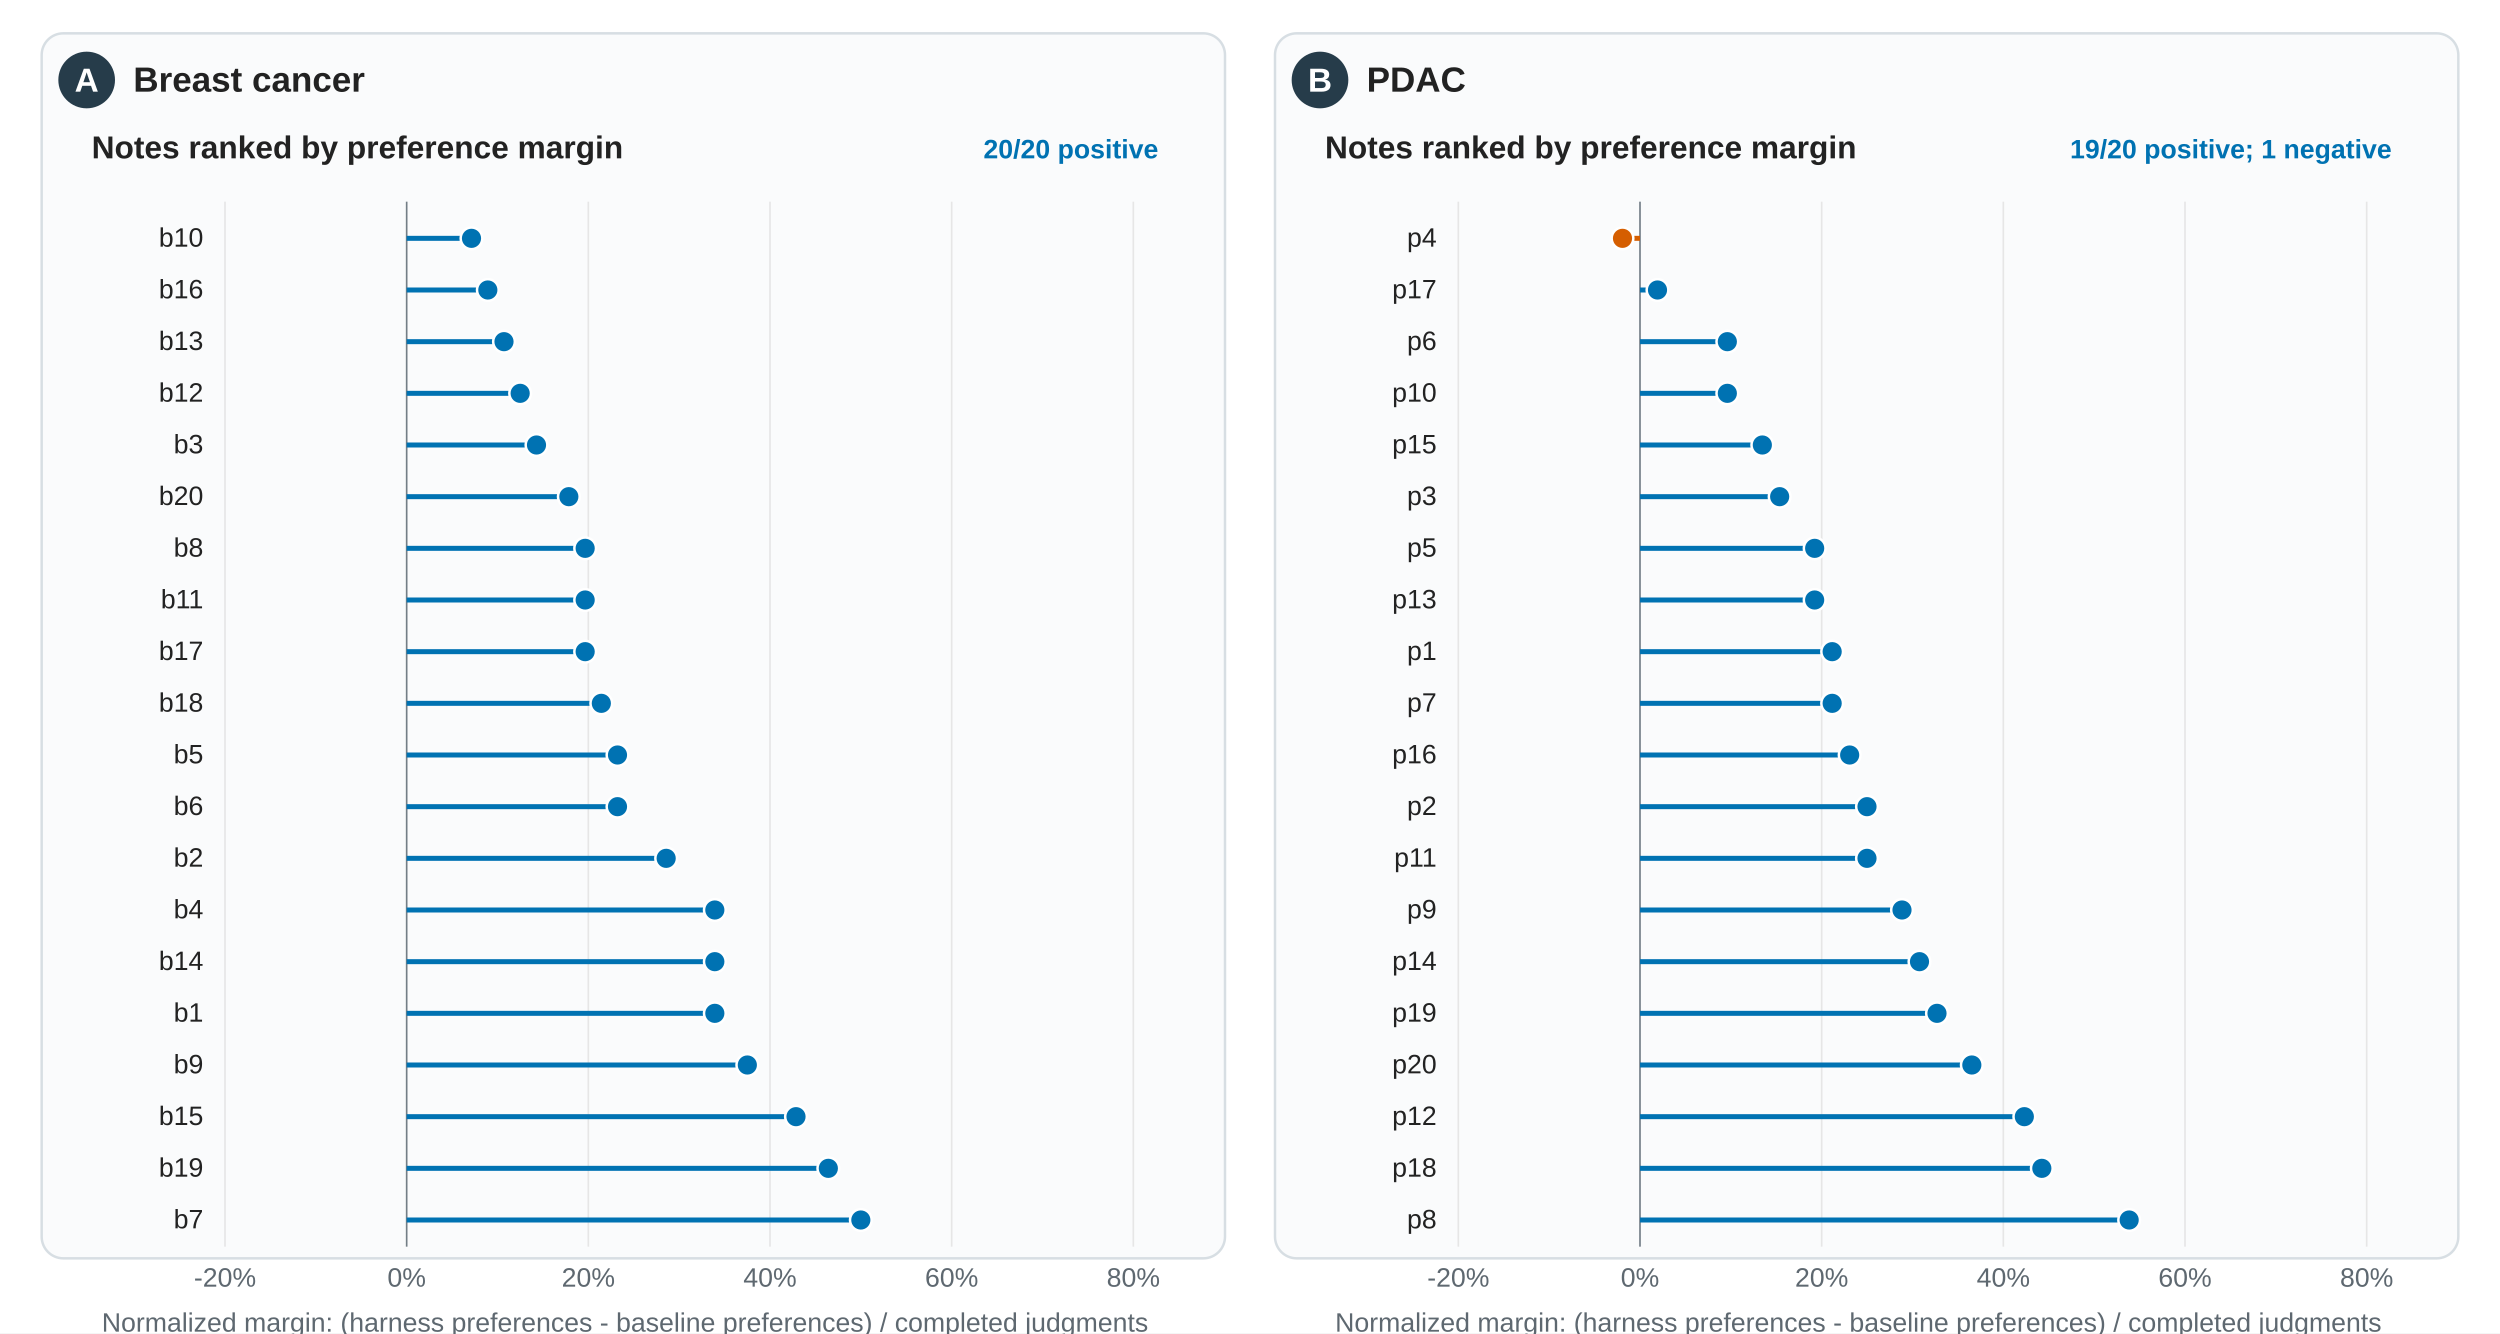
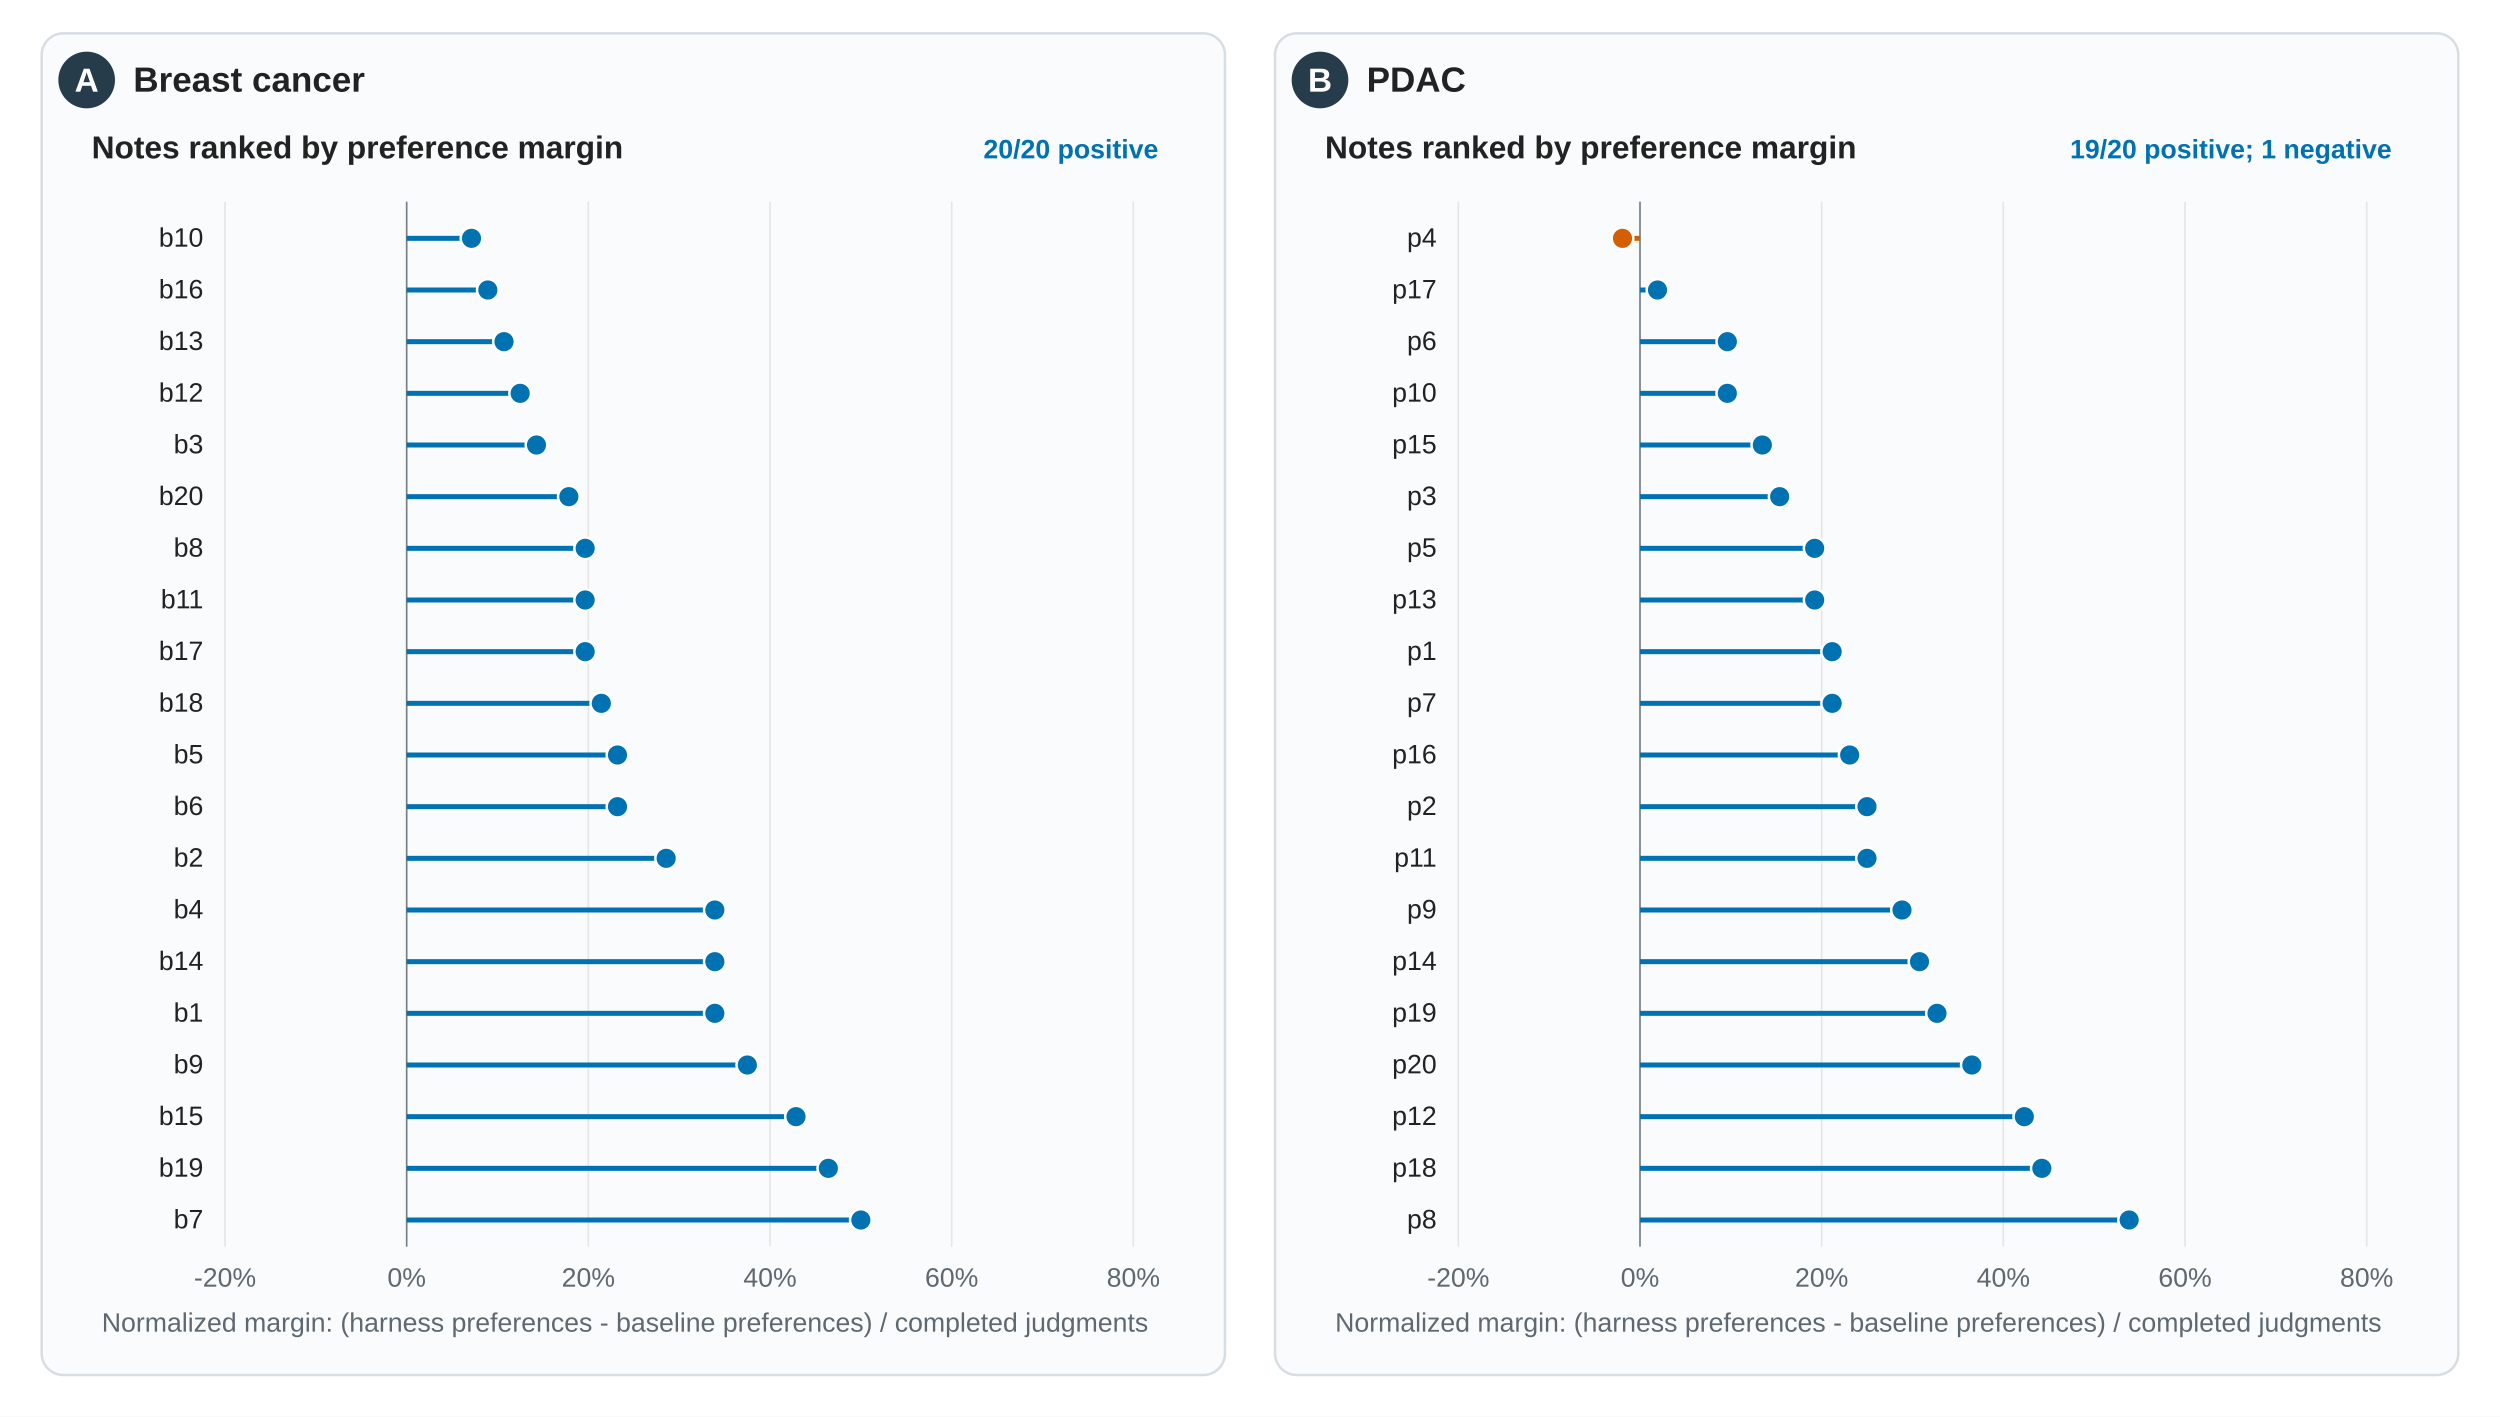
- <svg xmlns="http://www.w3.org/2000/svg" width="1500" height="800" viewBox="0 0 1500 800">
+ <svg xmlns="http://www.w3.org/2000/svg" width="1500" height="850" viewBox="0 0 1500 850">
  <rect width="100%" height="100%" fill="white" />
  <defs>
    <marker id="arrow" viewBox="0 0 10 10" refX="9" refY="5" markerWidth="7" markerHeight="7" orient="auto-start-reverse">
      <path d="M0 0 L10 5 L0 10 z" fill="#65737E" />
    </marker>
    <marker id="arrow-blue" viewBox="0 0 10 10" refX="9" refY="5" markerWidth="7" markerHeight="7" orient="auto-start-reverse">
      <path d="M0 0 L10 5 L0 10 z" fill="#0072B2" />
    </marker>
    <marker id="arrow-purple" viewBox="0 0 10 10" refX="9" refY="5" markerWidth="7" markerHeight="7" orient="auto-start-reverse">
      <path d="M0 0 L10 5 L0 10 z" fill="#7A5FA8" />
    </marker>
    <marker id="arrow-green" viewBox="0 0 10 10" refX="9" refY="5" markerWidth="7" markerHeight="7" orient="auto-start-reverse">
      <path d="M0 0 L10 5 L0 10 z" fill="#009E73" />
    </marker>
    <marker id="arrow-orange" viewBox="0 0 10 10" refX="9" refY="5" markerWidth="7" markerHeight="7" orient="auto-start-reverse">
      <path d="M0 0 L10 5 L0 10 z" fill="#D55E00" />
    </marker>
  </defs>
  <g font-family="Arial, Helvetica, sans-serif" fill="#222222">
-     <rect x="25.0" y="20.0" width="710.0" height="735.0" rx="13" fill="#FAFBFC" stroke="#D7DEE3" stroke-width="1.5" />
+     <rect x="25.0" y="20.0" width="710.0" height="805.0" rx="13" fill="#FAFBFC" stroke="#D7DEE3" stroke-width="1.5" />
    <circle cx="52.0" cy="48.0" r="17" fill="#263C4A" />
    <text x="52.0" y="55.0" text-anchor="middle" font-size="20" font-weight="700" fill="white">A</text>
    <text x="80.0" y="55.0" text-anchor="start" font-size="21" font-weight="700" fill="#222222">Breast cancer</text>
-     <rect x="765.0" y="20.0" width="710.0" height="735.0" rx="13" fill="#FAFBFC" stroke="#D7DEE3" stroke-width="1.5" />
+     <rect x="765.0" y="20.0" width="710.0" height="805.0" rx="13" fill="#FAFBFC" stroke="#D7DEE3" stroke-width="1.5" />
    <circle cx="792.0" cy="48.0" r="17" fill="#263C4A" />
    <text x="792.0" y="55.0" text-anchor="middle" font-size="20" font-weight="700" fill="white">B</text>
    <text x="820.0" y="55.0" text-anchor="start" font-size="21" font-weight="700" fill="#222222">PDAC</text>
    <text x="55.0" y="95.0" text-anchor="start" font-size="19" font-weight="700" fill="#222222">Notes ranked by preference margin</text>
    <text x="695.0" y="95.0" text-anchor="end" font-size="16" font-weight="700" fill="#0072B2">20/20 positive</text>
    <line x1="135.0" y1="121" x2="135.0" y2="748" stroke="#E6E6E6" />
    <text x="135.0" y="772.0" text-anchor="middle" font-size="16" font-weight="400" fill="#5E6870">-20%</text>
    <line x1="244.0" y1="121" x2="244.0" y2="748" stroke="#737E86" />
    <text x="244.0" y="772.0" text-anchor="middle" font-size="16" font-weight="400" fill="#5E6870">0%</text>
    <line x1="353.0" y1="121" x2="353.0" y2="748" stroke="#E6E6E6" />
    <text x="353.0" y="772.0" text-anchor="middle" font-size="16" font-weight="400" fill="#5E6870">20%</text>
    <line x1="462.0" y1="121" x2="462.0" y2="748" stroke="#E6E6E6" />
    <text x="462.0" y="772.0" text-anchor="middle" font-size="16" font-weight="400" fill="#5E6870">40%</text>
    <line x1="571.0" y1="121" x2="571.0" y2="748" stroke="#E6E6E6" />
    <text x="571.0" y="772.0" text-anchor="middle" font-size="16" font-weight="400" fill="#5E6870">60%</text>
    <line x1="680.0" y1="121" x2="680.0" y2="748" stroke="#E6E6E6" />
    <text x="680.0" y="772.0" text-anchor="middle" font-size="16" font-weight="400" fill="#5E6870">80%</text>
    <text x="122.0" y="148.0" text-anchor="end" font-size="16" font-weight="400" fill="#222222">b10</text>
    <line x1="244.0" y1="143" x2="282.9" y2="143" stroke="#0072B2" stroke-width="3" />
    <circle cx="282.9" cy="143" r="6.5" fill="#0072B2" stroke="white" stroke-width="1.5" />
    <text x="122.0" y="179.0" text-anchor="end" font-size="16" font-weight="400" fill="#222222">b16</text>
    <line x1="244.0" y1="174" x2="292.7" y2="174" stroke="#0072B2" stroke-width="3" />
    <circle cx="292.7" cy="174" r="6.5" fill="#0072B2" stroke="white" stroke-width="1.5" />
    <text x="122.0" y="210.0" text-anchor="end" font-size="16" font-weight="400" fill="#222222">b13</text>
    <line x1="244.0" y1="205" x2="302.4" y2="205" stroke="#0072B2" stroke-width="3" />
    <circle cx="302.4" cy="205" r="6.5" fill="#0072B2" stroke="white" stroke-width="1.5" />
    <text x="122.0" y="241.0" text-anchor="end" font-size="16" font-weight="400" fill="#222222">b12</text>
    <line x1="244.0" y1="236" x2="312.1" y2="236" stroke="#0072B2" stroke-width="3" />
    <circle cx="312.1" cy="236" r="6.5" fill="#0072B2" stroke="white" stroke-width="1.5" />
    <text x="122.0" y="272.0" text-anchor="end" font-size="16" font-weight="400" fill="#222222">b3</text>
    <line x1="244.0" y1="267" x2="321.9" y2="267" stroke="#0072B2" stroke-width="3" />
    <circle cx="321.9" cy="267" r="6.5" fill="#0072B2" stroke="white" stroke-width="1.5" />
    <text x="122.0" y="303.0" text-anchor="end" font-size="16" font-weight="400" fill="#222222">b20</text>
    <line x1="244.0" y1="298" x2="341.3" y2="298" stroke="#0072B2" stroke-width="3" />
    <circle cx="341.3" cy="298" r="6.5" fill="#0072B2" stroke="white" stroke-width="1.5" />
    <text x="122.0" y="334.0" text-anchor="end" font-size="16" font-weight="400" fill="#222222">b8</text>
    <line x1="244.0" y1="329" x2="351.1" y2="329" stroke="#0072B2" stroke-width="3" />
    <circle cx="351.1" cy="329" r="6.5" fill="#0072B2" stroke="white" stroke-width="1.5" />
    <text x="122.0" y="365.0" text-anchor="end" font-size="16" font-weight="400" fill="#222222">b11</text>
    <line x1="244.0" y1="360" x2="351.1" y2="360" stroke="#0072B2" stroke-width="3" />
    <circle cx="351.1" cy="360" r="6.5" fill="#0072B2" stroke="white" stroke-width="1.5" />
    <text x="122.0" y="396.0" text-anchor="end" font-size="16" font-weight="400" fill="#222222">b17</text>
    <line x1="244.0" y1="391" x2="351.1" y2="391" stroke="#0072B2" stroke-width="3" />
    <circle cx="351.1" cy="391" r="6.5" fill="#0072B2" stroke="white" stroke-width="1.5" />
    <text x="122.0" y="427.0" text-anchor="end" font-size="16" font-weight="400" fill="#222222">b18</text>
    <line x1="244.0" y1="422" x2="360.8" y2="422" stroke="#0072B2" stroke-width="3" />
    <circle cx="360.8" cy="422" r="6.5" fill="#0072B2" stroke="white" stroke-width="1.5" />
    <text x="122.0" y="458.0" text-anchor="end" font-size="16" font-weight="400" fill="#222222">b5</text>
    <line x1="244.0" y1="453" x2="370.5" y2="453" stroke="#0072B2" stroke-width="3" />
    <circle cx="370.5" cy="453" r="6.5" fill="#0072B2" stroke="white" stroke-width="1.5" />
    <text x="122.0" y="489.0" text-anchor="end" font-size="16" font-weight="400" fill="#222222">b6</text>
    <line x1="244.0" y1="484" x2="370.5" y2="484" stroke="#0072B2" stroke-width="3" />
    <circle cx="370.5" cy="484" r="6.5" fill="#0072B2" stroke="white" stroke-width="1.5" />
    <text x="122.0" y="520.0" text-anchor="end" font-size="16" font-weight="400" fill="#222222">b2</text>
    <line x1="244.0" y1="515" x2="399.7" y2="515" stroke="#0072B2" stroke-width="3" />
    <circle cx="399.7" cy="515" r="6.5" fill="#0072B2" stroke="white" stroke-width="1.5" />
    <text x="122.0" y="551.0" text-anchor="end" font-size="16" font-weight="400" fill="#222222">b4</text>
    <line x1="244.0" y1="546" x2="428.9" y2="546" stroke="#0072B2" stroke-width="3" />
    <circle cx="428.9" cy="546" r="6.5" fill="#0072B2" stroke="white" stroke-width="1.5" />
    <text x="122.0" y="582.0" text-anchor="end" font-size="16" font-weight="400" fill="#222222">b14</text>
    <line x1="244.0" y1="577" x2="428.9" y2="577" stroke="#0072B2" stroke-width="3" />
    <circle cx="428.9" cy="577" r="6.5" fill="#0072B2" stroke="white" stroke-width="1.5" />
    <text x="122.0" y="613.0" text-anchor="end" font-size="16" font-weight="400" fill="#222222">b1</text>
    <line x1="244.0" y1="608" x2="428.9" y2="608" stroke="#0072B2" stroke-width="3" />
    <circle cx="428.9" cy="608" r="6.5" fill="#0072B2" stroke="white" stroke-width="1.5" />
    <text x="122.0" y="644.0" text-anchor="end" font-size="16" font-weight="400" fill="#222222">b9</text>
    <line x1="244.0" y1="639" x2="448.4" y2="639" stroke="#0072B2" stroke-width="3" />
    <circle cx="448.4" cy="639" r="6.5" fill="#0072B2" stroke="white" stroke-width="1.5" />
    <text x="122.0" y="675.0" text-anchor="end" font-size="16" font-weight="400" fill="#222222">b15</text>
    <line x1="244.0" y1="670" x2="477.6" y2="670" stroke="#0072B2" stroke-width="3" />
    <circle cx="477.6" cy="670" r="6.5" fill="#0072B2" stroke="white" stroke-width="1.5" />
    <text x="122.0" y="706.0" text-anchor="end" font-size="16" font-weight="400" fill="#222222">b19</text>
    <line x1="244.0" y1="701" x2="497.0" y2="701" stroke="#0072B2" stroke-width="3" />
    <circle cx="497.0" cy="701" r="6.5" fill="#0072B2" stroke="white" stroke-width="1.5" />
    <text x="122.0" y="737.0" text-anchor="end" font-size="16" font-weight="400" fill="#222222">b7</text>
    <line x1="244.0" y1="732" x2="516.5" y2="732" stroke="#0072B2" stroke-width="3" />
    <circle cx="516.5" cy="732" r="6.5" fill="#0072B2" stroke="white" stroke-width="1.5" />
    <text x="375.0" y="799.0" text-anchor="middle" font-size="16" font-weight="400" fill="#5E6870">Normalized margin: (harness preferences - baseline preferences) / completed judgments</text>
    <text x="795.0" y="95.0" text-anchor="start" font-size="19" font-weight="700" fill="#222222">Notes ranked by preference margin</text>
    <text x="1435.0" y="95.0" text-anchor="end" font-size="16" font-weight="700" fill="#0072B2">19/20 positive; 1 negative</text>
    <line x1="875.0" y1="121" x2="875.0" y2="748" stroke="#E6E6E6" />
    <text x="875.0" y="772.0" text-anchor="middle" font-size="16" font-weight="400" fill="#5E6870">-20%</text>
    <line x1="984.0" y1="121" x2="984.0" y2="748" stroke="#737E86" />
    <text x="984.0" y="772.0" text-anchor="middle" font-size="16" font-weight="400" fill="#5E6870">0%</text>
    <line x1="1093.0" y1="121" x2="1093.0" y2="748" stroke="#E6E6E6" />
    <text x="1093.0" y="772.0" text-anchor="middle" font-size="16" font-weight="400" fill="#5E6870">20%</text>
    <line x1="1202.0" y1="121" x2="1202.0" y2="748" stroke="#E6E6E6" />
    <text x="1202.0" y="772.0" text-anchor="middle" font-size="16" font-weight="400" fill="#5E6870">40%</text>
    <line x1="1311.0" y1="121" x2="1311.0" y2="748" stroke="#E6E6E6" />
    <text x="1311.0" y="772.0" text-anchor="middle" font-size="16" font-weight="400" fill="#5E6870">60%</text>
    <line x1="1420.0" y1="121" x2="1420.0" y2="748" stroke="#E6E6E6" />
    <text x="1420.0" y="772.0" text-anchor="middle" font-size="16" font-weight="400" fill="#5E6870">80%</text>
    <text x="862.0" y="148.0" text-anchor="end" font-size="16" font-weight="400" fill="#222222">p4</text>
    <line x1="984.0" y1="143" x2="973.5" y2="143" stroke="#D55E00" stroke-width="3" />
    <circle cx="973.5" cy="143" r="6.5" fill="#D55E00" stroke="white" stroke-width="1.5" />
    <text x="862.0" y="179.0" text-anchor="end" font-size="16" font-weight="400" fill="#222222">p17</text>
    <line x1="984.0" y1="174" x2="994.5" y2="174" stroke="#0072B2" stroke-width="3" />
    <circle cx="994.5" cy="174" r="6.5" fill="#0072B2" stroke="white" stroke-width="1.5" />
    <text x="862.0" y="210.0" text-anchor="end" font-size="16" font-weight="400" fill="#222222">p6</text>
    <line x1="984.0" y1="205" x2="1036.4" y2="205" stroke="#0072B2" stroke-width="3" />
    <circle cx="1036.4" cy="205" r="6.5" fill="#0072B2" stroke="white" stroke-width="1.5" />
    <text x="862.0" y="241.0" text-anchor="end" font-size="16" font-weight="400" fill="#222222">p10</text>
    <line x1="984.0" y1="236" x2="1036.4" y2="236" stroke="#0072B2" stroke-width="3" />
    <circle cx="1036.4" cy="236" r="6.5" fill="#0072B2" stroke="white" stroke-width="1.5" />
    <text x="862.0" y="272.0" text-anchor="end" font-size="16" font-weight="400" fill="#222222">p15</text>
    <line x1="984.0" y1="267" x2="1057.4" y2="267" stroke="#0072B2" stroke-width="3" />
    <circle cx="1057.4" cy="267" r="6.5" fill="#0072B2" stroke="white" stroke-width="1.5" />
    <text x="862.0" y="303.0" text-anchor="end" font-size="16" font-weight="400" fill="#222222">p3</text>
    <line x1="984.0" y1="298" x2="1067.8" y2="298" stroke="#0072B2" stroke-width="3" />
    <circle cx="1067.8" cy="298" r="6.5" fill="#0072B2" stroke="white" stroke-width="1.5" />
    <text x="862.0" y="334.0" text-anchor="end" font-size="16" font-weight="400" fill="#222222">p5</text>
    <line x1="984.0" y1="329" x2="1088.8" y2="329" stroke="#0072B2" stroke-width="3" />
    <circle cx="1088.8" cy="329" r="6.5" fill="#0072B2" stroke="white" stroke-width="1.5" />
    <text x="862.0" y="365.0" text-anchor="end" font-size="16" font-weight="400" fill="#222222">p13</text>
    <line x1="984.0" y1="360" x2="1088.8" y2="360" stroke="#0072B2" stroke-width="3" />
    <circle cx="1088.8" cy="360" r="6.5" fill="#0072B2" stroke="white" stroke-width="1.5" />
    <text x="862.0" y="396.0" text-anchor="end" font-size="16" font-weight="400" fill="#222222">p1</text>
    <line x1="984.0" y1="391" x2="1099.3" y2="391" stroke="#0072B2" stroke-width="3" />
    <circle cx="1099.3" cy="391" r="6.5" fill="#0072B2" stroke="white" stroke-width="1.5" />
    <text x="862.0" y="427.0" text-anchor="end" font-size="16" font-weight="400" fill="#222222">p7</text>
    <line x1="984.0" y1="422" x2="1099.3" y2="422" stroke="#0072B2" stroke-width="3" />
    <circle cx="1099.3" cy="422" r="6.5" fill="#0072B2" stroke="white" stroke-width="1.5" />
    <text x="862.0" y="458.0" text-anchor="end" font-size="16" font-weight="400" fill="#222222">p16</text>
    <line x1="984.0" y1="453" x2="1109.8" y2="453" stroke="#0072B2" stroke-width="3" />
    <circle cx="1109.8" cy="453" r="6.5" fill="#0072B2" stroke="white" stroke-width="1.5" />
    <text x="862.0" y="489.0" text-anchor="end" font-size="16" font-weight="400" fill="#222222">p2</text>
    <line x1="984.0" y1="484" x2="1120.2" y2="484" stroke="#0072B2" stroke-width="3" />
    <circle cx="1120.2" cy="484" r="6.5" fill="#0072B2" stroke="white" stroke-width="1.5" />
    <text x="862.0" y="520.0" text-anchor="end" font-size="16" font-weight="400" fill="#222222">p11</text>
    <line x1="984.0" y1="515" x2="1120.2" y2="515" stroke="#0072B2" stroke-width="3" />
    <circle cx="1120.2" cy="515" r="6.5" fill="#0072B2" stroke="white" stroke-width="1.5" />
    <text x="862.0" y="551.0" text-anchor="end" font-size="16" font-weight="400" fill="#222222">p9</text>
    <line x1="984.0" y1="546" x2="1141.2" y2="546" stroke="#0072B2" stroke-width="3" />
    <circle cx="1141.2" cy="546" r="6.5" fill="#0072B2" stroke="white" stroke-width="1.5" />
    <text x="862.0" y="582.0" text-anchor="end" font-size="16" font-weight="400" fill="#222222">p14</text>
    <line x1="984.0" y1="577" x2="1151.7" y2="577" stroke="#0072B2" stroke-width="3" />
    <circle cx="1151.7" cy="577" r="6.5" fill="#0072B2" stroke="white" stroke-width="1.5" />
    <text x="862.0" y="613.0" text-anchor="end" font-size="16" font-weight="400" fill="#222222">p19</text>
    <line x1="984.0" y1="608" x2="1162.2" y2="608" stroke="#0072B2" stroke-width="3" />
    <circle cx="1162.2" cy="608" r="6.5" fill="#0072B2" stroke="white" stroke-width="1.5" />
    <text x="862.0" y="644.0" text-anchor="end" font-size="16" font-weight="400" fill="#222222">p20</text>
    <line x1="984.0" y1="639" x2="1183.1" y2="639" stroke="#0072B2" stroke-width="3" />
    <circle cx="1183.1" cy="639" r="6.5" fill="#0072B2" stroke="white" stroke-width="1.5" />
    <text x="862.0" y="675.0" text-anchor="end" font-size="16" font-weight="400" fill="#222222">p12</text>
    <line x1="984.0" y1="670" x2="1214.6" y2="670" stroke="#0072B2" stroke-width="3" />
    <circle cx="1214.6" cy="670" r="6.5" fill="#0072B2" stroke="white" stroke-width="1.5" />
    <text x="862.0" y="706.0" text-anchor="end" font-size="16" font-weight="400" fill="#222222">p18</text>
    <line x1="984.0" y1="701" x2="1225.1" y2="701" stroke="#0072B2" stroke-width="3" />
    <circle cx="1225.1" cy="701" r="6.5" fill="#0072B2" stroke="white" stroke-width="1.5" />
    <text x="862.0" y="737.0" text-anchor="end" font-size="16" font-weight="400" fill="#222222">p8</text>
    <line x1="984.0" y1="732" x2="1277.5" y2="732" stroke="#0072B2" stroke-width="3" />
    <circle cx="1277.5" cy="732" r="6.5" fill="#0072B2" stroke="white" stroke-width="1.5" />
    <text x="1115.0" y="799.0" text-anchor="middle" font-size="16" font-weight="400" fill="#5E6870">Normalized margin: (harness preferences - baseline preferences) / completed judgments</text>
  </g>
</svg>
